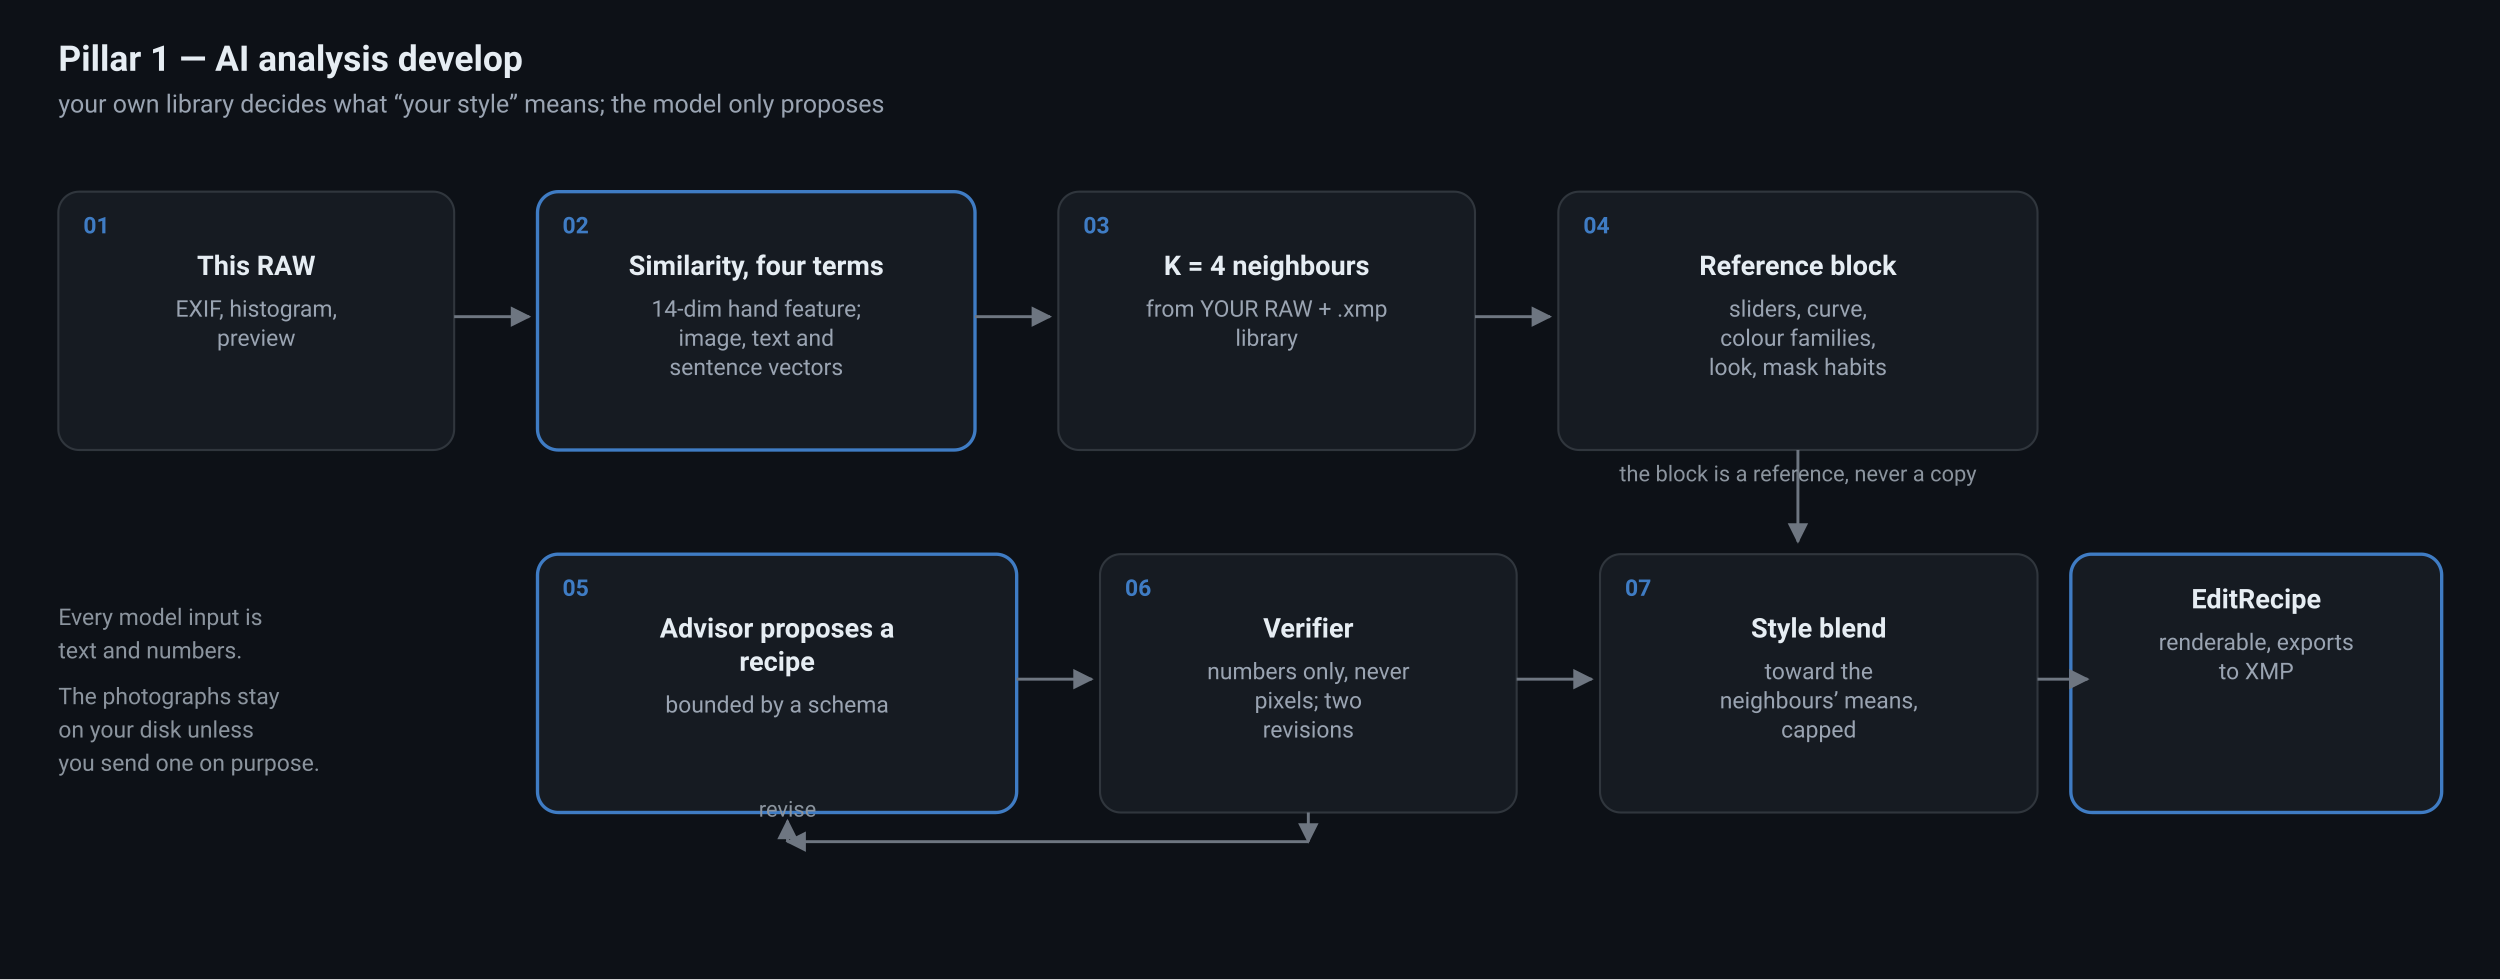
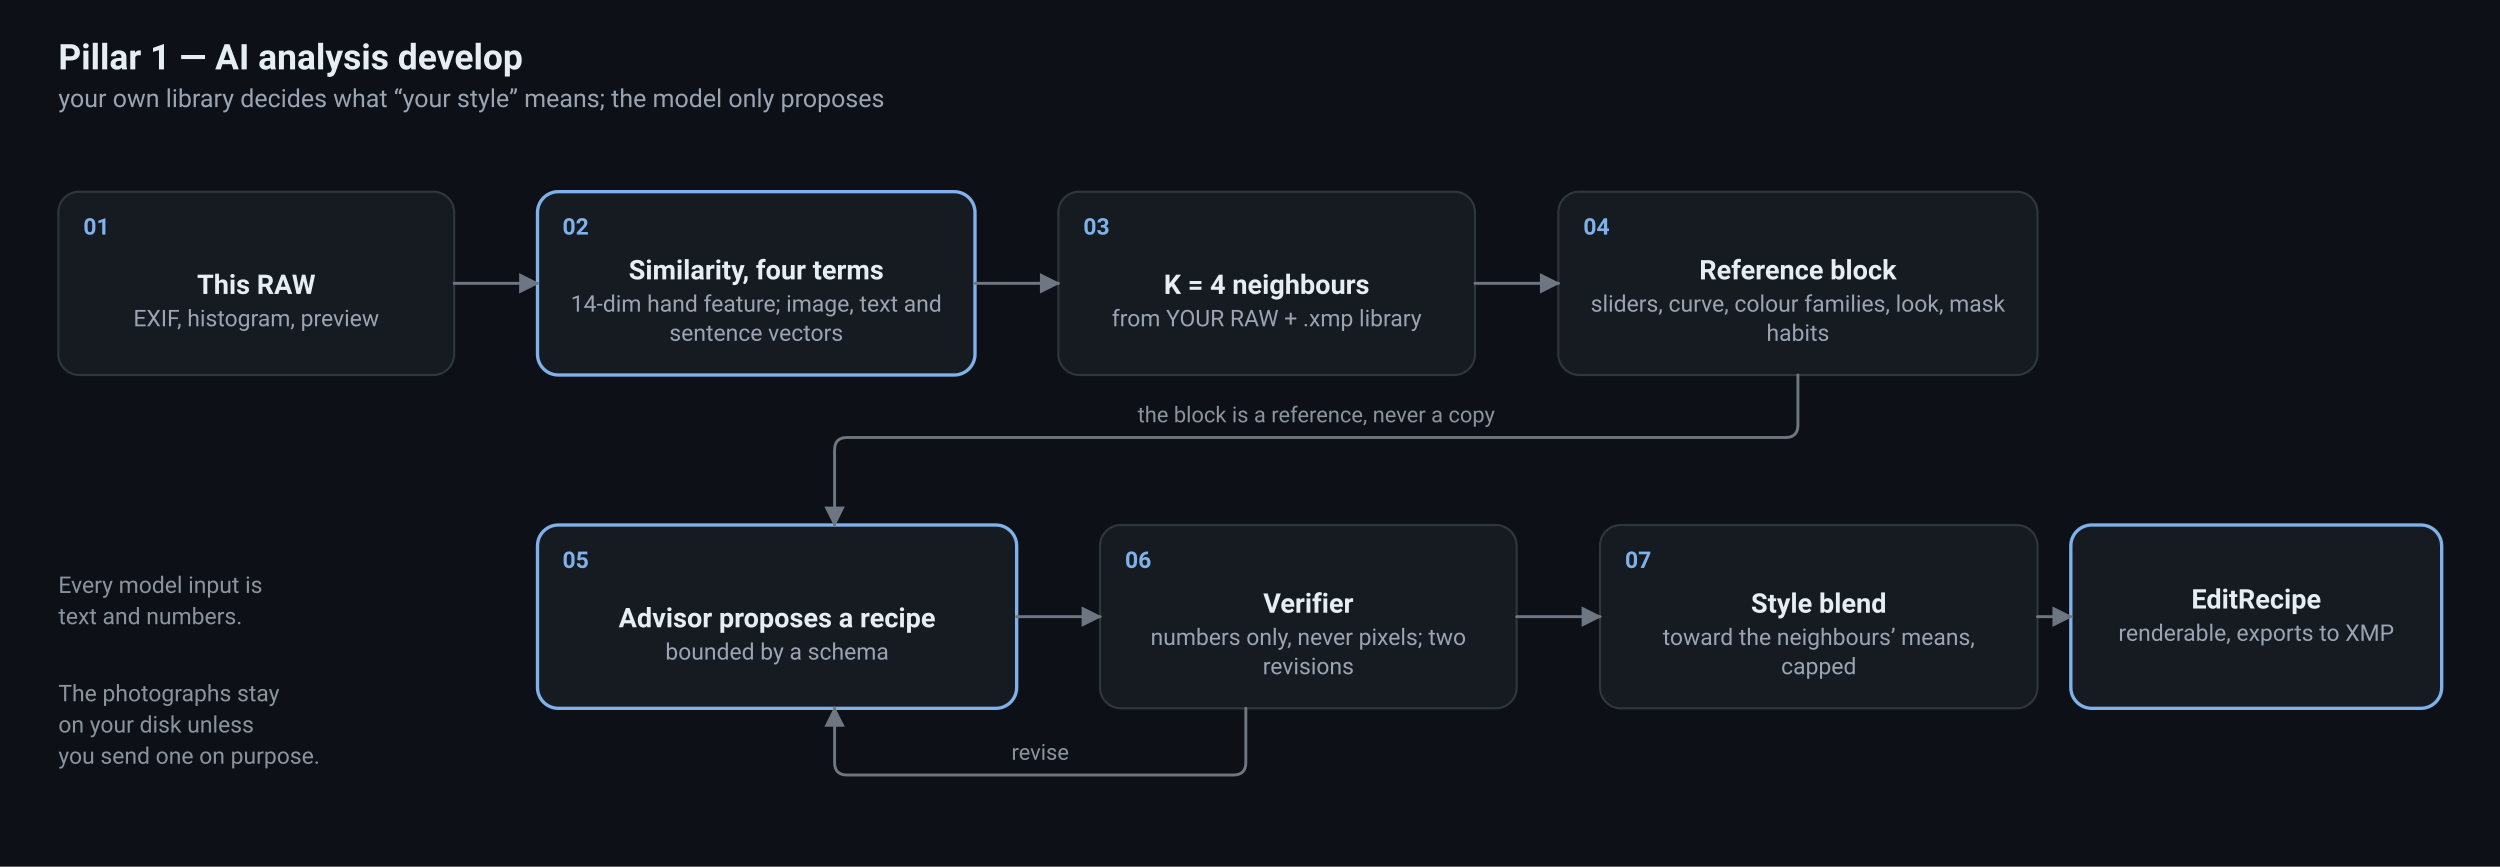
- <svg xmlns="http://www.w3.org/2000/svg" viewBox="0 0 1200 470" width="1200" height="470" role="img" aria-label="Pillar 1: this RAW, a four-term similarity, four neighbours from your own library, a reference block, then propose, verify and blend into a recipe">
+ <svg xmlns="http://www.w3.org/2000/svg" viewBox="0 0 1200 416" width="1200" height="416" role="img" aria-labelledby="dg-title-pillar-analysis" preserveAspectRatio="xMidYMid meet">
  <defs>
-     <marker id="a" viewBox="0 0 10 10" refX="9" refY="5" markerWidth="7" markerHeight="7" orient="auto-start-reverse">
+     <marker id="dg-pillar-analysis-arrow" viewBox="0 0 10 10" refX="9" refY="5" markerWidth="7" markerHeight="7" orient="auto-start-reverse">
      <path d="M 0 0 L 10 5 L 0 10 z" fill="#6e7681" />
    </marker>
  </defs>
-   <rect width="1200" height="470" fill="#0d1117" />
-   <text x="28" y="34" font-family="-apple-system, BlinkMacSystemFont, 'Segoe UI', Roboto, 'Helvetica Neue', Arial, sans-serif" font-size="17" font-weight="700" fill="#e6edf3">Pillar 1 — AI analysis develop</text>
-   <text x="28" y="54" font-family="-apple-system, BlinkMacSystemFont, 'Segoe UI', Roboto, 'Helvetica Neue', Arial, sans-serif" font-size="12" fill="#9aa4b2">your own library decides what “your style” means; the model only proposes</text>
-   <rect x="28" y="92" width="190" height="124" rx="10" fill="#161b22" stroke="#30363d" stroke-width="1.0" />
-   <text x="40" y="112" font-family="-apple-system, BlinkMacSystemFont, 'Segoe UI', Roboto, 'Helvetica Neue', Arial, sans-serif" font-size="11" font-weight="700" fill="#3f7cc4">01</text>
-   <text x="123.0" y="132" text-anchor="middle" font-family="-apple-system, BlinkMacSystemFont, 'Segoe UI', Roboto, 'Helvetica Neue', Arial, sans-serif" font-size="13" font-weight="600" fill="#e6edf3">This RAW</text>
-   <text x="123.0" y="152" text-anchor="middle" font-family="-apple-system, BlinkMacSystemFont, 'Segoe UI', Roboto, 'Helvetica Neue', Arial, sans-serif" font-size="11" fill="#9aa4b2">EXIF, histogram,</text>
-   <text x="123.0" y="166" text-anchor="middle" font-family="-apple-system, BlinkMacSystemFont, 'Segoe UI', Roboto, 'Helvetica Neue', Arial, sans-serif" font-size="11" fill="#9aa4b2">preview</text>
-   <rect x="258" y="92" width="210" height="124" rx="10" fill="#161b22" stroke="#3f7cc4" stroke-width="1.6" />
-   <text x="270" y="112" font-family="-apple-system, BlinkMacSystemFont, 'Segoe UI', Roboto, 'Helvetica Neue', Arial, sans-serif" font-size="11" font-weight="700" fill="#3f7cc4">02</text>
-   <text x="363.0" y="132" text-anchor="middle" font-family="-apple-system, BlinkMacSystemFont, 'Segoe UI', Roboto, 'Helvetica Neue', Arial, sans-serif" font-size="13" font-weight="600" fill="#e6edf3">Similarity, four terms</text>
-   <text x="363.0" y="152" text-anchor="middle" font-family="-apple-system, BlinkMacSystemFont, 'Segoe UI', Roboto, 'Helvetica Neue', Arial, sans-serif" font-size="11" fill="#9aa4b2">14-dim hand feature;</text>
-   <text x="363.0" y="166" text-anchor="middle" font-family="-apple-system, BlinkMacSystemFont, 'Segoe UI', Roboto, 'Helvetica Neue', Arial, sans-serif" font-size="11" fill="#9aa4b2">image, text and</text>
-   <text x="363.0" y="180" text-anchor="middle" font-family="-apple-system, BlinkMacSystemFont, 'Segoe UI', Roboto, 'Helvetica Neue', Arial, sans-serif" font-size="11" fill="#9aa4b2">sentence vectors</text>
-   <rect x="508" y="92" width="200" height="124" rx="10" fill="#161b22" stroke="#30363d" stroke-width="1.0" />
-   <text x="520" y="112" font-family="-apple-system, BlinkMacSystemFont, 'Segoe UI', Roboto, 'Helvetica Neue', Arial, sans-serif" font-size="11" font-weight="700" fill="#3f7cc4">03</text>
-   <text x="608.0" y="132" text-anchor="middle" font-family="-apple-system, BlinkMacSystemFont, 'Segoe UI', Roboto, 'Helvetica Neue', Arial, sans-serif" font-size="13" font-weight="600" fill="#e6edf3">K = 4 neighbours</text>
-   <text x="608.0" y="152" text-anchor="middle" font-family="-apple-system, BlinkMacSystemFont, 'Segoe UI', Roboto, 'Helvetica Neue', Arial, sans-serif" font-size="11" fill="#9aa4b2">from YOUR RAW + .xmp</text>
-   <text x="608.0" y="166" text-anchor="middle" font-family="-apple-system, BlinkMacSystemFont, 'Segoe UI', Roboto, 'Helvetica Neue', Arial, sans-serif" font-size="11" fill="#9aa4b2">library</text>
-   <rect x="748" y="92" width="230" height="124" rx="10" fill="#161b22" stroke="#30363d" stroke-width="1.0" />
-   <text x="760" y="112" font-family="-apple-system, BlinkMacSystemFont, 'Segoe UI', Roboto, 'Helvetica Neue', Arial, sans-serif" font-size="11" font-weight="700" fill="#3f7cc4">04</text>
-   <text x="863.0" y="132" text-anchor="middle" font-family="-apple-system, BlinkMacSystemFont, 'Segoe UI', Roboto, 'Helvetica Neue', Arial, sans-serif" font-size="13" font-weight="600" fill="#e6edf3">Reference block</text>
-   <text x="863.0" y="152" text-anchor="middle" font-family="-apple-system, BlinkMacSystemFont, 'Segoe UI', Roboto, 'Helvetica Neue', Arial, sans-serif" font-size="11" fill="#9aa4b2">sliders, curve,</text>
-   <text x="863.0" y="166" text-anchor="middle" font-family="-apple-system, BlinkMacSystemFont, 'Segoe UI', Roboto, 'Helvetica Neue', Arial, sans-serif" font-size="11" fill="#9aa4b2">colour families,</text>
-   <text x="863.0" y="180" text-anchor="middle" font-family="-apple-system, BlinkMacSystemFont, 'Segoe UI', Roboto, 'Helvetica Neue', Arial, sans-serif" font-size="11" fill="#9aa4b2">look, mask habits</text>
-   <line x1="218" y1="152" x2="254" y2="152" stroke="#6e7681" stroke-width="1.4" marker-end="url(#a)" />
-   <line x1="468" y1="152" x2="504" y2="152" stroke="#6e7681" stroke-width="1.4" marker-end="url(#a)" />
-   <line x1="708" y1="152" x2="744" y2="152" stroke="#6e7681" stroke-width="1.4" marker-end="url(#a)" />
-   <rect x="258" y="266" width="230" height="124" rx="10" fill="#161b22" stroke="#3f7cc4" stroke-width="1.6" />
-   <text x="270" y="286" font-family="-apple-system, BlinkMacSystemFont, 'Segoe UI', Roboto, 'Helvetica Neue', Arial, sans-serif" font-size="11" font-weight="700" fill="#3f7cc4">05</text>
-   <text x="373.0" y="306" text-anchor="middle" font-family="-apple-system, BlinkMacSystemFont, 'Segoe UI', Roboto, 'Helvetica Neue', Arial, sans-serif" font-size="13" font-weight="600" fill="#e6edf3">Advisor proposes a</text>
-   <text x="373.0" y="322" text-anchor="middle" font-family="-apple-system, BlinkMacSystemFont, 'Segoe UI', Roboto, 'Helvetica Neue', Arial, sans-serif" font-size="13" font-weight="600" fill="#e6edf3">recipe</text>
-   <text x="373.0" y="342" text-anchor="middle" font-family="-apple-system, BlinkMacSystemFont, 'Segoe UI', Roboto, 'Helvetica Neue', Arial, sans-serif" font-size="11" fill="#9aa4b2">bounded by a schema</text>
-   <rect x="528" y="266" width="200" height="124" rx="10" fill="#161b22" stroke="#30363d" stroke-width="1.0" />
-   <text x="540" y="286" font-family="-apple-system, BlinkMacSystemFont, 'Segoe UI', Roboto, 'Helvetica Neue', Arial, sans-serif" font-size="11" font-weight="700" fill="#3f7cc4">06</text>
-   <text x="628.0" y="306" text-anchor="middle" font-family="-apple-system, BlinkMacSystemFont, 'Segoe UI', Roboto, 'Helvetica Neue', Arial, sans-serif" font-size="13" font-weight="600" fill="#e6edf3">Verifier</text>
-   <text x="628.0" y="326" text-anchor="middle" font-family="-apple-system, BlinkMacSystemFont, 'Segoe UI', Roboto, 'Helvetica Neue', Arial, sans-serif" font-size="11" fill="#9aa4b2">numbers only, never</text>
-   <text x="628.0" y="340" text-anchor="middle" font-family="-apple-system, BlinkMacSystemFont, 'Segoe UI', Roboto, 'Helvetica Neue', Arial, sans-serif" font-size="11" fill="#9aa4b2">pixels; two</text>
-   <text x="628.0" y="354" text-anchor="middle" font-family="-apple-system, BlinkMacSystemFont, 'Segoe UI', Roboto, 'Helvetica Neue', Arial, sans-serif" font-size="11" fill="#9aa4b2">revisions</text>
-   <rect x="768" y="266" width="210" height="124" rx="10" fill="#161b22" stroke="#30363d" stroke-width="1.0" />
-   <text x="780" y="286" font-family="-apple-system, BlinkMacSystemFont, 'Segoe UI', Roboto, 'Helvetica Neue', Arial, sans-serif" font-size="11" font-weight="700" fill="#3f7cc4">07</text>
-   <text x="873.0" y="306" text-anchor="middle" font-family="-apple-system, BlinkMacSystemFont, 'Segoe UI', Roboto, 'Helvetica Neue', Arial, sans-serif" font-size="13" font-weight="600" fill="#e6edf3">Style blend</text>
-   <text x="873.0" y="326" text-anchor="middle" font-family="-apple-system, BlinkMacSystemFont, 'Segoe UI', Roboto, 'Helvetica Neue', Arial, sans-serif" font-size="11" fill="#9aa4b2">toward the</text>
-   <text x="873.0" y="340" text-anchor="middle" font-family="-apple-system, BlinkMacSystemFont, 'Segoe UI', Roboto, 'Helvetica Neue', Arial, sans-serif" font-size="11" fill="#9aa4b2">neighbours’ means,</text>
-   <text x="873.0" y="354" text-anchor="middle" font-family="-apple-system, BlinkMacSystemFont, 'Segoe UI', Roboto, 'Helvetica Neue', Arial, sans-serif" font-size="11" fill="#9aa4b2">capped</text>
-   <rect x="994" y="266" width="178" height="124" rx="10" fill="#161b22" stroke="#3f7cc4" stroke-width="1.6" />
-   <text x="1083.0" y="292" text-anchor="middle" font-family="-apple-system, BlinkMacSystemFont, 'Segoe UI', Roboto, 'Helvetica Neue', Arial, sans-serif" font-size="13" font-weight="600" fill="#e6edf3">EditRecipe</text>
-   <text x="1083.0" y="312" text-anchor="middle" font-family="-apple-system, BlinkMacSystemFont, 'Segoe UI', Roboto, 'Helvetica Neue', Arial, sans-serif" font-size="11" fill="#9aa4b2">renderable, exports</text>
-   <text x="1083.0" y="326" text-anchor="middle" font-family="-apple-system, BlinkMacSystemFont, 'Segoe UI', Roboto, 'Helvetica Neue', Arial, sans-serif" font-size="11" fill="#9aa4b2">to XMP</text>
-   <line x1="863" y1="216" x2="863" y2="260" stroke="#6e7681" stroke-width="1.4" marker-end="url(#a)" />
-   <text x="863.0" y="231.0" text-anchor="middle" font-family="-apple-system, BlinkMacSystemFont, 'Segoe UI', Roboto, 'Helvetica Neue', Arial, sans-serif" font-size="10.5" fill="#8b949e">the block is a reference, never a copy</text>
-   <line x1="488" y1="326" x2="524" y2="326" stroke="#6e7681" stroke-width="1.4" marker-end="url(#a)" />
-   <line x1="728" y1="326" x2="764" y2="326" stroke="#6e7681" stroke-width="1.4" marker-end="url(#a)" />
-   <line x1="978" y1="326" x2="1002" y2="326" stroke="#6e7681" stroke-width="1.4" marker-end="url(#a)" />
-   <line x1="628" y1="390" x2="628" y2="404" stroke="#6e7681" stroke-width="1.4" marker-end="url(#a)" />
-   <line x1="628" y1="404" x2="378" y2="404" stroke="#6e7681" stroke-width="1.4" marker-end="url(#a)" />
-   <line x1="378" y1="404" x2="378" y2="394" stroke="#6e7681" stroke-width="1.4" marker-end="url(#a)" />
-   <text x="378.0" y="392.0" text-anchor="middle" font-family="-apple-system, BlinkMacSystemFont, 'Segoe UI', Roboto, 'Helvetica Neue', Arial, sans-serif" font-size="10.5" fill="#8b949e">revise</text>
-   <text x="28" y="300" text-anchor="start" font-family="-apple-system, BlinkMacSystemFont, 'Segoe UI', Roboto, 'Helvetica Neue', Arial, sans-serif" font-size="11" fill="#8b949e">Every model input is</text>
-   <text x="28" y="316" text-anchor="start" font-family="-apple-system, BlinkMacSystemFont, 'Segoe UI', Roboto, 'Helvetica Neue', Arial, sans-serif" font-size="11" fill="#8b949e">text and numbers.</text>
-   <text x="28" y="338" text-anchor="start" font-family="-apple-system, BlinkMacSystemFont, 'Segoe UI', Roboto, 'Helvetica Neue', Arial, sans-serif" font-size="11" fill="#8b949e">The photographs stay</text>
-   <text x="28" y="354" text-anchor="start" font-family="-apple-system, BlinkMacSystemFont, 'Segoe UI', Roboto, 'Helvetica Neue', Arial, sans-serif" font-size="11" fill="#8b949e">on your disk unless</text>
-   <text x="28" y="370" text-anchor="start" font-family="-apple-system, BlinkMacSystemFont, 'Segoe UI', Roboto, 'Helvetica Neue', Arial, sans-serif" font-size="11" fill="#8b949e">you send one on purpose.</text>
+   <rect width="1200" height="416" rx="0" fill="#0d1117" />
+   <text x="28" y="33.3" text-anchor="start" font-family="-apple-system, BlinkMacSystemFont, 'Segoe UI', Roboto, 'Helvetica Neue', Arial, sans-serif" font-size="17" font-weight="700" fill="#e6edf3">Pillar 1 — AI analysis develop</text>
+   <text x="28" y="51.4" text-anchor="start" font-family="-apple-system, BlinkMacSystemFont, 'Segoe UI', Roboto, 'Helvetica Neue', Arial, sans-serif" font-size="12" font-weight="400" fill="#9aa4b2">your own library decides what “your style” means; the model only proposes</text>
+   <rect x="28" y="92" width="190" height="88" rx="10" fill="#161b22" stroke="#30363d" stroke-width="1" />
+   <text x="40" y="112.6" text-anchor="start" font-family="-apple-system, BlinkMacSystemFont, 'Segoe UI', Roboto, 'Helvetica Neue', Arial, sans-serif" font-size="11" font-weight="700" fill="#7fb2ea">01</text>
+   <text x="123" y="141.1" text-anchor="middle" font-family="-apple-system, BlinkMacSystemFont, 'Segoe UI', Roboto, 'Helvetica Neue', Arial, sans-serif" font-size="13" font-weight="600" fill="#e6edf3">This RAW</text>
+   <text x="123" y="156.6" text-anchor="middle" font-family="-apple-system, BlinkMacSystemFont, 'Segoe UI', Roboto, 'Helvetica Neue', Arial, sans-serif" font-size="11" font-weight="400" fill="#9aa4b2">EXIF, histogram, preview</text>
+   <rect x="258" y="92" width="210" height="88" rx="10" fill="#161b22" stroke="#7fb2ea" stroke-width="1.6" />
+   <text x="270" y="112.6" text-anchor="start" font-family="-apple-system, BlinkMacSystemFont, 'Segoe UI', Roboto, 'Helvetica Neue', Arial, sans-serif" font-size="11" font-weight="700" fill="#7fb2ea">02</text>
+   <text x="363" y="134.1" text-anchor="middle" font-family="-apple-system, BlinkMacSystemFont, 'Segoe UI', Roboto, 'Helvetica Neue', Arial, sans-serif" font-size="13" font-weight="600" fill="#e6edf3">Similarity, four terms</text>
+   <text x="363" y="149.6" text-anchor="middle" font-family="-apple-system, BlinkMacSystemFont, 'Segoe UI', Roboto, 'Helvetica Neue', Arial, sans-serif" font-size="11" font-weight="400" fill="#9aa4b2">14-dim hand feature; image, text and</text>
+   <text x="363" y="163.6" text-anchor="middle" font-family="-apple-system, BlinkMacSystemFont, 'Segoe UI', Roboto, 'Helvetica Neue', Arial, sans-serif" font-size="11" font-weight="400" fill="#9aa4b2">sentence vectors</text>
+   <rect x="508" y="92" width="200" height="88" rx="10" fill="#161b22" stroke="#30363d" stroke-width="1" />
+   <text x="520" y="112.6" text-anchor="start" font-family="-apple-system, BlinkMacSystemFont, 'Segoe UI', Roboto, 'Helvetica Neue', Arial, sans-serif" font-size="11" font-weight="700" fill="#7fb2ea">03</text>
+   <text x="608" y="141.1" text-anchor="middle" font-family="-apple-system, BlinkMacSystemFont, 'Segoe UI', Roboto, 'Helvetica Neue', Arial, sans-serif" font-size="13" font-weight="600" fill="#e6edf3">K = 4 neighbours</text>
+   <text x="608" y="156.6" text-anchor="middle" font-family="-apple-system, BlinkMacSystemFont, 'Segoe UI', Roboto, 'Helvetica Neue', Arial, sans-serif" font-size="11" font-weight="400" fill="#9aa4b2">from YOUR RAW + .xmp library</text>
+   <rect x="748" y="92" width="230" height="88" rx="10" fill="#161b22" stroke="#30363d" stroke-width="1" />
+   <text x="760" y="112.6" text-anchor="start" font-family="-apple-system, BlinkMacSystemFont, 'Segoe UI', Roboto, 'Helvetica Neue', Arial, sans-serif" font-size="11" font-weight="700" fill="#7fb2ea">04</text>
+   <text x="863" y="134.1" text-anchor="middle" font-family="-apple-system, BlinkMacSystemFont, 'Segoe UI', Roboto, 'Helvetica Neue', Arial, sans-serif" font-size="13" font-weight="600" fill="#e6edf3">Reference block</text>
+   <text x="863" y="149.6" text-anchor="middle" font-family="-apple-system, BlinkMacSystemFont, 'Segoe UI', Roboto, 'Helvetica Neue', Arial, sans-serif" font-size="11" font-weight="400" fill="#9aa4b2">sliders, curve, colour families, look, mask</text>
+   <text x="863" y="163.6" text-anchor="middle" font-family="-apple-system, BlinkMacSystemFont, 'Segoe UI', Roboto, 'Helvetica Neue', Arial, sans-serif" font-size="11" font-weight="400" fill="#9aa4b2">habits</text>
+   <rect x="258" y="252" width="230" height="88" rx="10" fill="#161b22" stroke="#7fb2ea" stroke-width="1.6" />
+   <text x="270" y="272.6" text-anchor="start" font-family="-apple-system, BlinkMacSystemFont, 'Segoe UI', Roboto, 'Helvetica Neue', Arial, sans-serif" font-size="11" font-weight="700" fill="#7fb2ea">05</text>
+   <text x="373" y="301.1" text-anchor="middle" font-family="-apple-system, BlinkMacSystemFont, 'Segoe UI', Roboto, 'Helvetica Neue', Arial, sans-serif" font-size="13" font-weight="600" fill="#e6edf3">Advisor proposes a recipe</text>
+   <text x="373" y="316.6" text-anchor="middle" font-family="-apple-system, BlinkMacSystemFont, 'Segoe UI', Roboto, 'Helvetica Neue', Arial, sans-serif" font-size="11" font-weight="400" fill="#9aa4b2">bounded by a schema</text>
+   <rect x="528" y="252" width="200" height="88" rx="10" fill="#161b22" stroke="#30363d" stroke-width="1" />
+   <text x="540" y="272.6" text-anchor="start" font-family="-apple-system, BlinkMacSystemFont, 'Segoe UI', Roboto, 'Helvetica Neue', Arial, sans-serif" font-size="11" font-weight="700" fill="#7fb2ea">06</text>
+   <text x="628" y="294.1" text-anchor="middle" font-family="-apple-system, BlinkMacSystemFont, 'Segoe UI', Roboto, 'Helvetica Neue', Arial, sans-serif" font-size="13" font-weight="600" fill="#e6edf3">Verifier</text>
+   <text x="628" y="309.6" text-anchor="middle" font-family="-apple-system, BlinkMacSystemFont, 'Segoe UI', Roboto, 'Helvetica Neue', Arial, sans-serif" font-size="11" font-weight="400" fill="#9aa4b2">numbers only, never pixels; two</text>
+   <text x="628" y="323.6" text-anchor="middle" font-family="-apple-system, BlinkMacSystemFont, 'Segoe UI', Roboto, 'Helvetica Neue', Arial, sans-serif" font-size="11" font-weight="400" fill="#9aa4b2">revisions</text>
+   <rect x="768" y="252" width="210" height="88" rx="10" fill="#161b22" stroke="#30363d" stroke-width="1" />
+   <text x="780" y="272.6" text-anchor="start" font-family="-apple-system, BlinkMacSystemFont, 'Segoe UI', Roboto, 'Helvetica Neue', Arial, sans-serif" font-size="11" font-weight="700" fill="#7fb2ea">07</text>
+   <text x="873" y="294.1" text-anchor="middle" font-family="-apple-system, BlinkMacSystemFont, 'Segoe UI', Roboto, 'Helvetica Neue', Arial, sans-serif" font-size="13" font-weight="600" fill="#e6edf3">Style blend</text>
+   <text x="873" y="309.6" text-anchor="middle" font-family="-apple-system, BlinkMacSystemFont, 'Segoe UI', Roboto, 'Helvetica Neue', Arial, sans-serif" font-size="11" font-weight="400" fill="#9aa4b2">toward the neighbours’ means,</text>
+   <text x="873" y="323.6" text-anchor="middle" font-family="-apple-system, BlinkMacSystemFont, 'Segoe UI', Roboto, 'Helvetica Neue', Arial, sans-serif" font-size="11" font-weight="400" fill="#9aa4b2">capped</text>
+   <rect x="994" y="252" width="178" height="88" rx="10" fill="#161b22" stroke="#7fb2ea" stroke-width="1.6" />
+   <text x="1083" y="292.1" text-anchor="middle" font-family="-apple-system, BlinkMacSystemFont, 'Segoe UI', Roboto, 'Helvetica Neue', Arial, sans-serif" font-size="13" font-weight="600" fill="#e6edf3">EditRecipe</text>
+   <text x="1083" y="307.6" text-anchor="middle" font-family="-apple-system, BlinkMacSystemFont, 'Segoe UI', Roboto, 'Helvetica Neue', Arial, sans-serif" font-size="11" font-weight="400" fill="#9aa4b2">renderable, exports to XMP</text>
+   <path d="M 218 136 L 258 136" fill="none" stroke="#6e7681" stroke-width="1.4" stroke-linecap="round" stroke-linejoin="round" marker-end="url(#dg-pillar-analysis-arrow)" />
+   <path d="M 468 136 L 508 136" fill="none" stroke="#6e7681" stroke-width="1.4" stroke-linecap="round" stroke-linejoin="round" marker-end="url(#dg-pillar-analysis-arrow)" />
+   <path d="M 708 136 L 748 136" fill="none" stroke="#6e7681" stroke-width="1.4" stroke-linecap="round" stroke-linejoin="round" marker-end="url(#dg-pillar-analysis-arrow)" />
+   <path d="M 488 296 L 528 296" fill="none" stroke="#6e7681" stroke-width="1.4" stroke-linecap="round" stroke-linejoin="round" marker-end="url(#dg-pillar-analysis-arrow)" />
+   <path d="M 728 296 L 768 296" fill="none" stroke="#6e7681" stroke-width="1.4" stroke-linecap="round" stroke-linejoin="round" marker-end="url(#dg-pillar-analysis-arrow)" />
+   <path d="M 978 296 L 994 296" fill="none" stroke="#6e7681" stroke-width="1.4" stroke-linecap="round" stroke-linejoin="round" marker-end="url(#dg-pillar-analysis-arrow)" />
+   <path d="M 863 180 L 863 204 Q 863 210 857 210 L 406.6 210 Q 400.6 210 400.6 216 L 400.6 252" fill="none" stroke="#6e7681" stroke-width="1.4" stroke-linecap="round" stroke-linejoin="round" marker-end="url(#dg-pillar-analysis-arrow)" />
+   <path d="M 598 340 L 598 366 Q 598 372 592 372 L 406.6 372 Q 400.6 372 400.6 366 L 400.6 340" fill="none" stroke="#6e7681" stroke-width="1.4" stroke-linecap="round" stroke-linejoin="round" marker-end="url(#dg-pillar-analysis-arrow)" />
+   <text x="631.8" y="202.7" text-anchor="middle" font-family="-apple-system, BlinkMacSystemFont, 'Segoe UI', Roboto, 'Helvetica Neue', Arial, sans-serif" font-size="10.5" font-weight="400" fill="#8b949e">the block is a reference, never a copy</text>
+   <text x="499.3" y="364.7" text-anchor="middle" font-family="-apple-system, BlinkMacSystemFont, 'Segoe UI', Roboto, 'Helvetica Neue', Arial, sans-serif" font-size="10.5" font-weight="400" fill="#8b949e">revise</text>
+   <text x="28" y="284.6" text-anchor="start" font-family="-apple-system, BlinkMacSystemFont, 'Segoe UI', Roboto, 'Helvetica Neue', Arial, sans-serif" font-size="11" font-weight="400" fill="#8b949e">Every model input is</text>
+   <text x="28" y="299.6" text-anchor="start" font-family="-apple-system, BlinkMacSystemFont, 'Segoe UI', Roboto, 'Helvetica Neue', Arial, sans-serif" font-size="11" font-weight="400" fill="#8b949e">text and numbers.</text>
+   <text x="28" y="336.6" text-anchor="start" font-family="-apple-system, BlinkMacSystemFont, 'Segoe UI', Roboto, 'Helvetica Neue', Arial, sans-serif" font-size="11" font-weight="400" fill="#8b949e">The photographs stay</text>
+   <text x="28" y="351.6" text-anchor="start" font-family="-apple-system, BlinkMacSystemFont, 'Segoe UI', Roboto, 'Helvetica Neue', Arial, sans-serif" font-size="11" font-weight="400" fill="#8b949e">on your disk unless</text>
+   <text x="28" y="366.6" text-anchor="start" font-family="-apple-system, BlinkMacSystemFont, 'Segoe UI', Roboto, 'Helvetica Neue', Arial, sans-serif" font-size="11" font-weight="400" fill="#8b949e">you send one on purpose.</text>
</svg>
